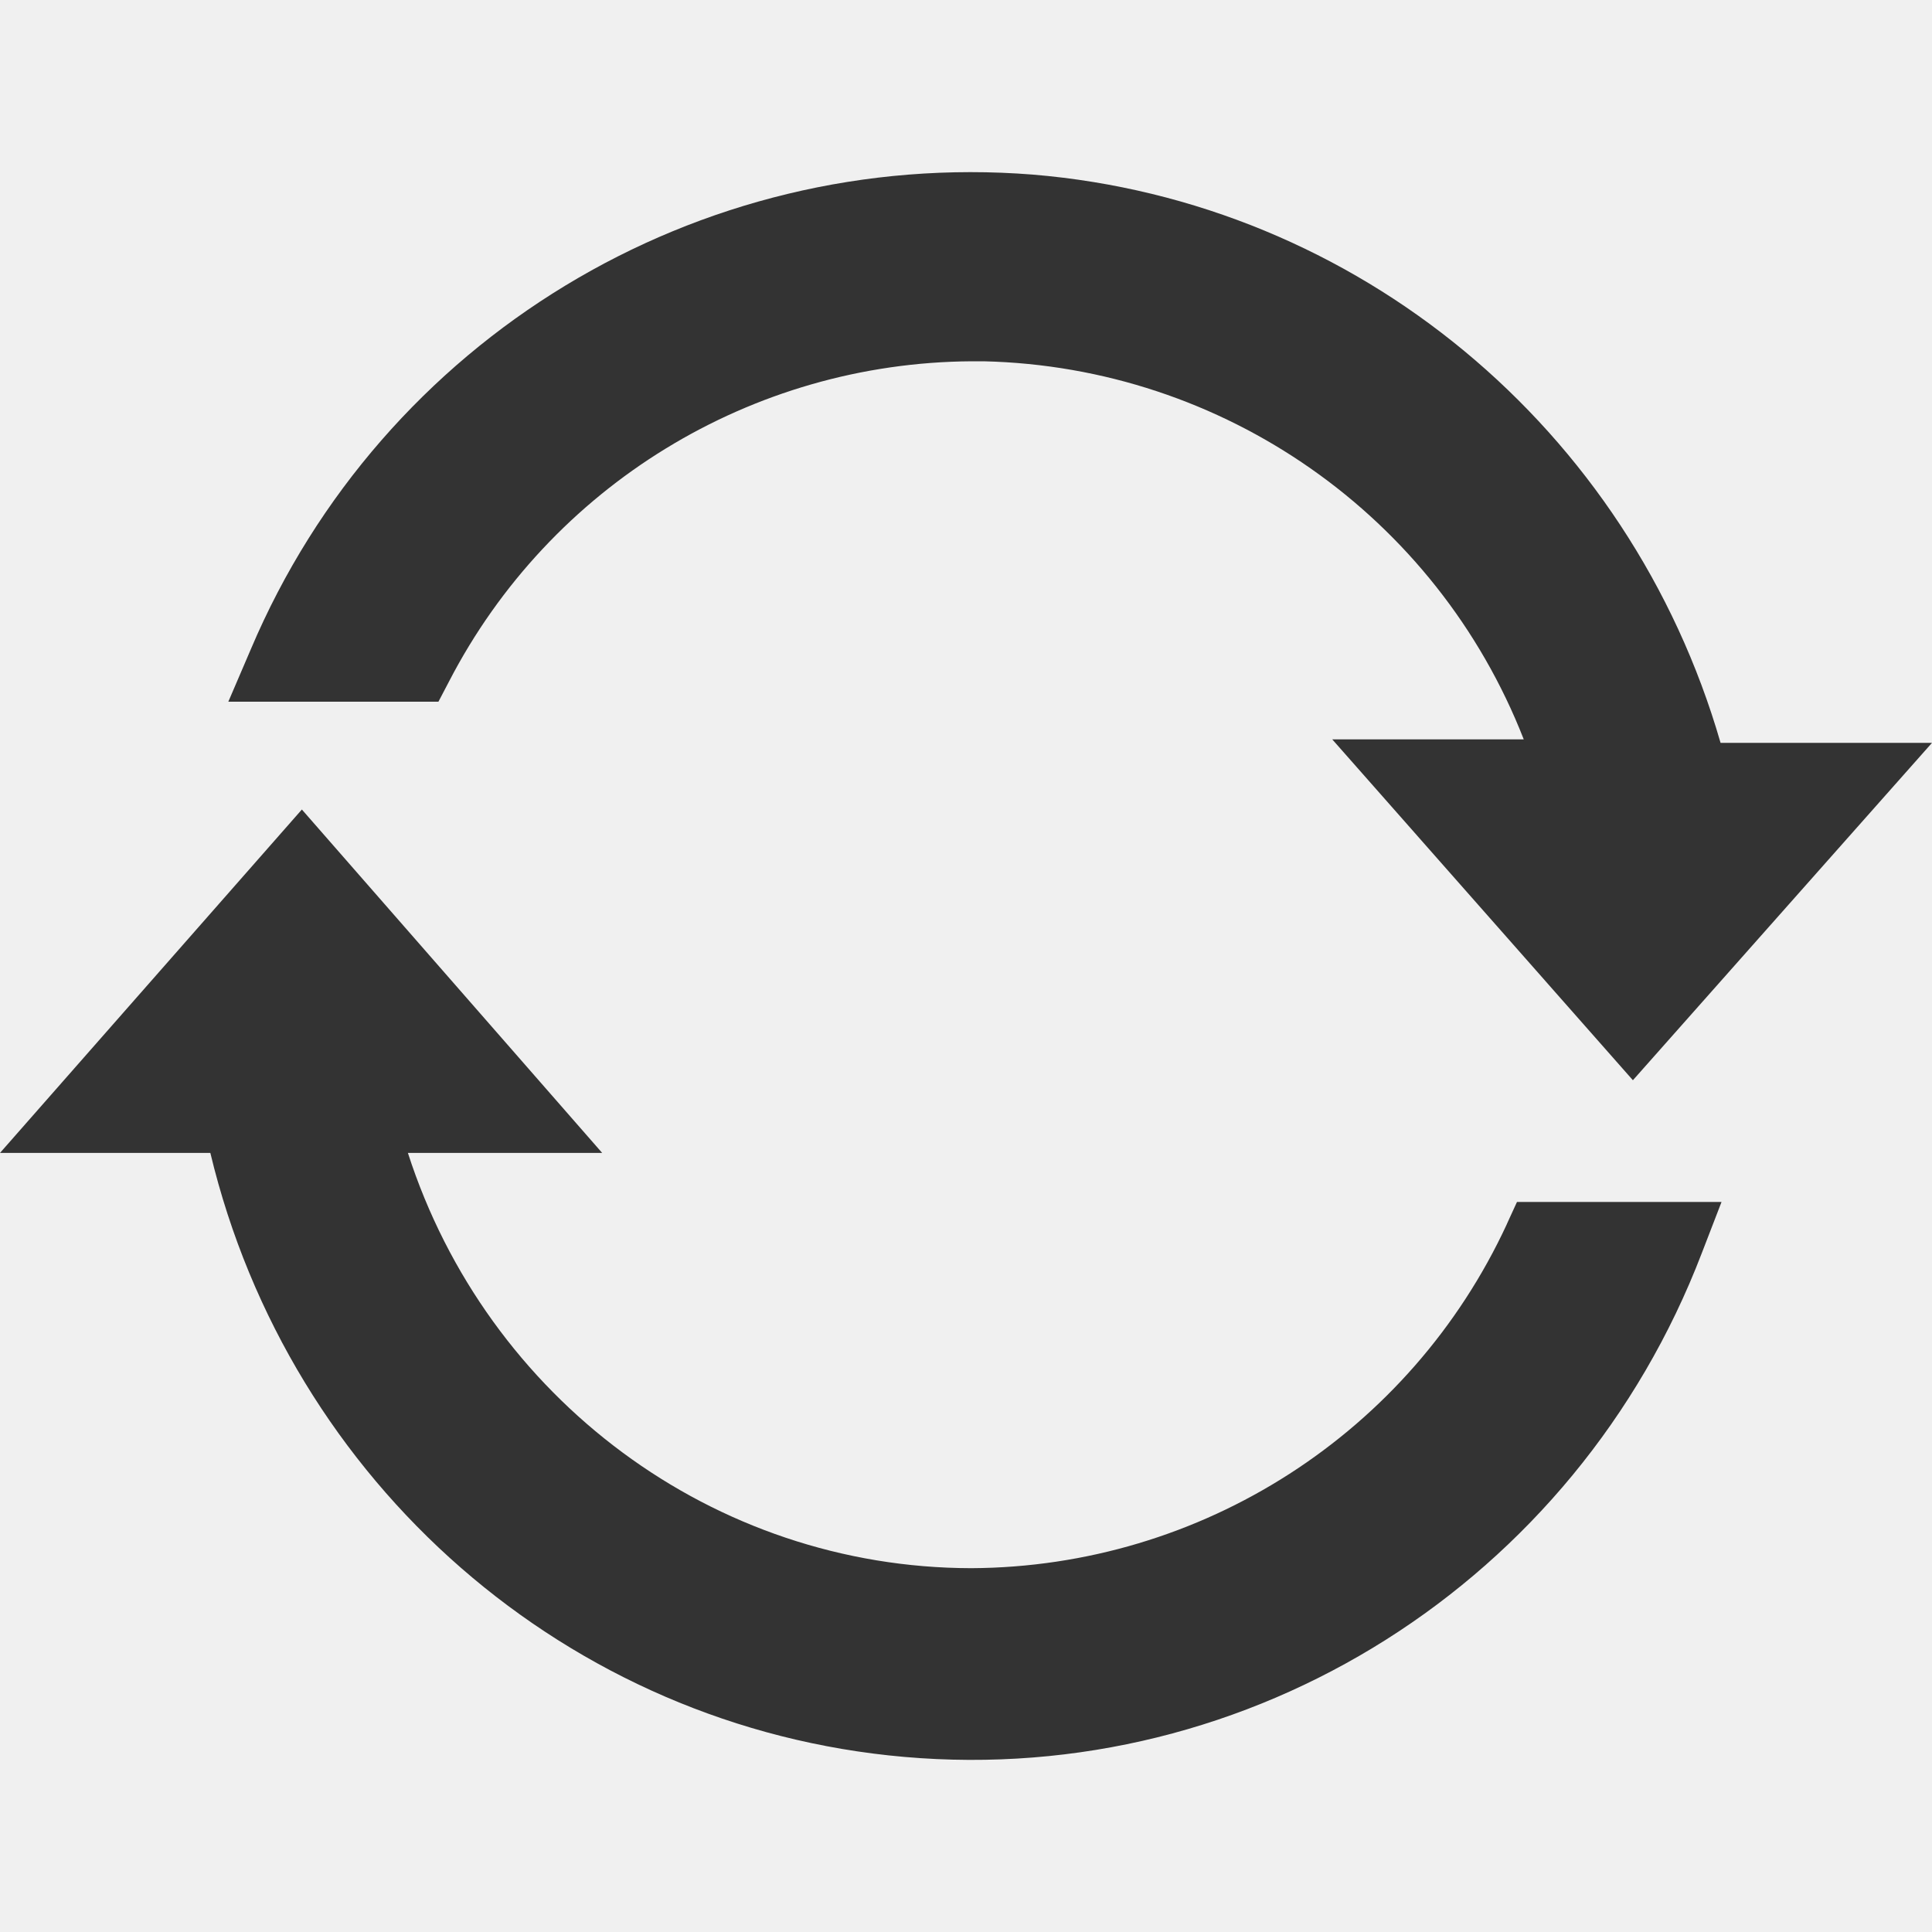
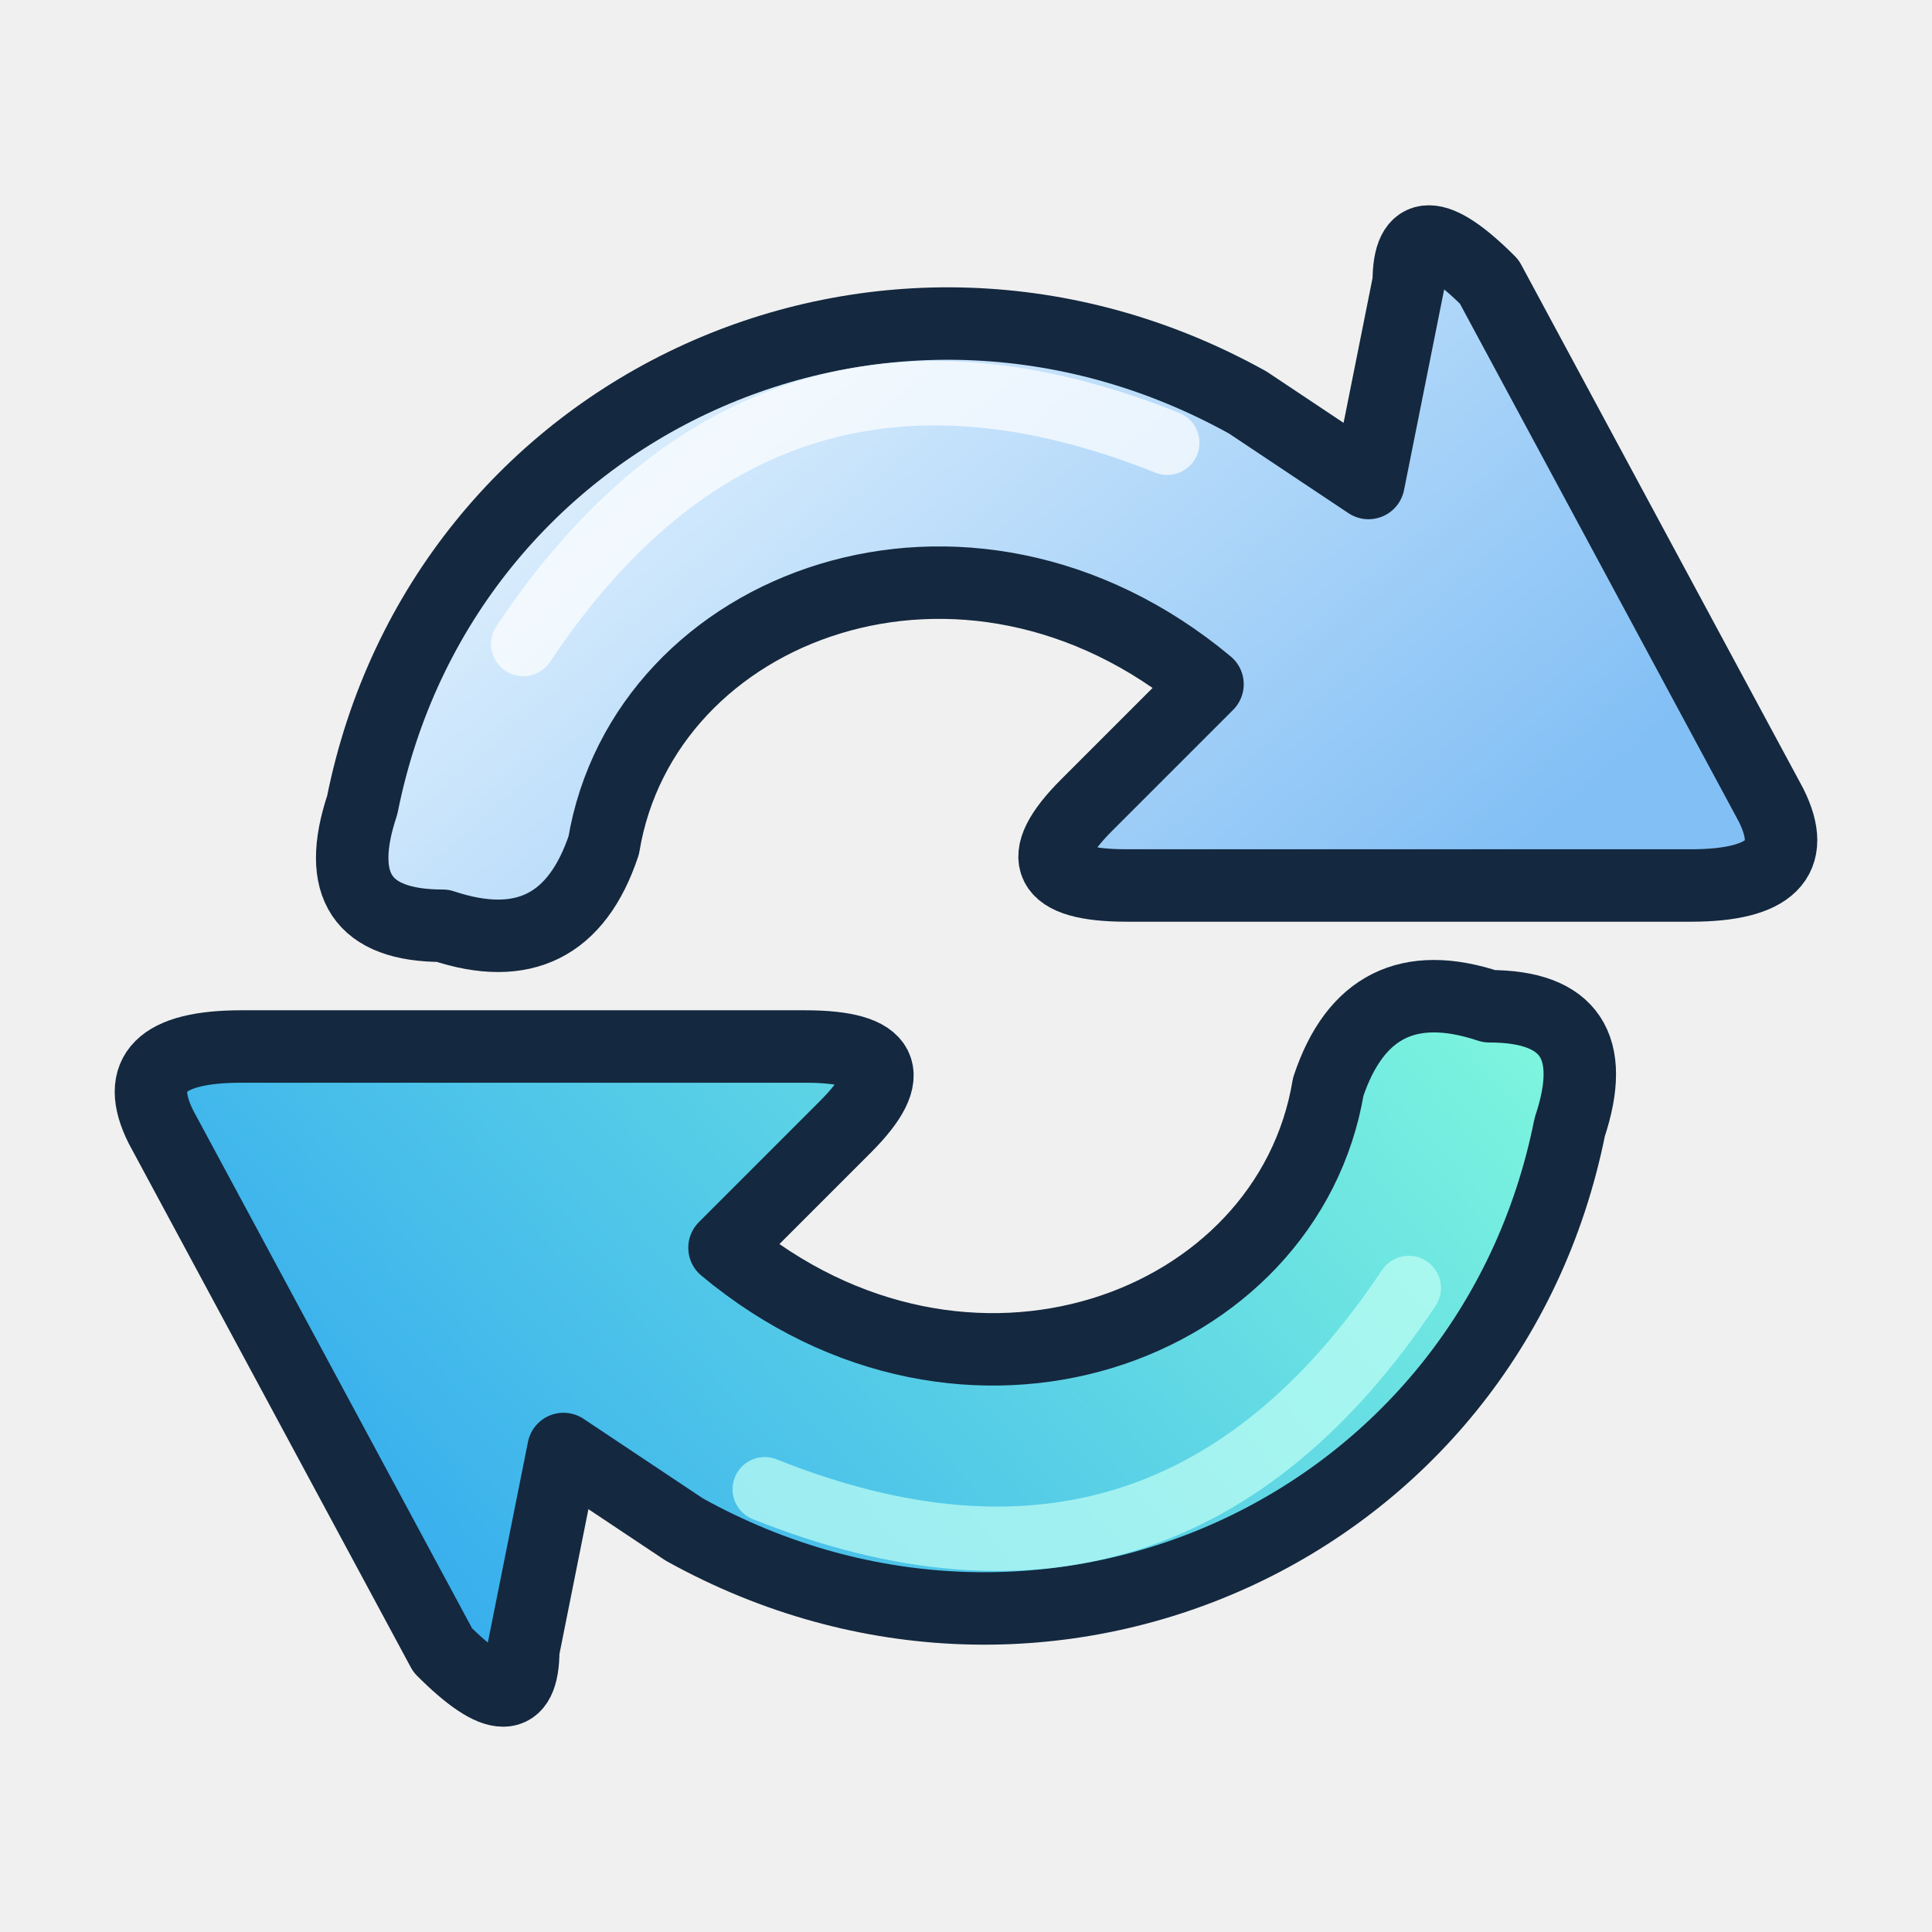
- <svg xmlns="http://www.w3.org/2000/svg" t="1789476494564" class="icon" viewBox="0 0 1024 1024" version="1.1" p-id="1686" width="200" height="200">
-   <path d="M521.344 191.488h-6.336a314.048 314.048 0 0 0-276.992 169.664l-5.632 10.752h-111.36l11.968-27.904a414.528 414.528 0 0 1 414.464-251.456c171.712 14.272 316.352 134.528 364.48 301.184H1024l-158.528 178.816-159.36-180.672h101.504a315.2 315.2 0 0 0-286.272-200.384z m277.376 457.152l5.312-11.584h108.416l-10.496 27.2c-66.816 174.336-238.912 283.072-422.656 266.944-178.24-15.552-325.888-145.088-367.808-320.128H0l160-182.016 159.168 182.016H216.192c41.984 130.24 161.984 219.904 298.624 220.096a314.432 314.432 0 0 0 283.904-182.464z" fill="#333333" p-id="1687" />
+ <svg xmlns="http://www.w3.org/2000/svg" width="48" height="48" viewBox="0 0 48 48" fill="none">
+   <defs>
+     <linearGradient id="refresh-ice" x1="12" y1="5" x2="31" y2="27" gradientUnits="userSpaceOnUse">
+       <stop stop-color="#F3FAFF" />
+       <stop offset="1" stop-color="#82BFF5" />
+     </linearGradient>
+     <linearGradient id="refresh-aqua" x1="35" y1="23" x2="13" y2="43" gradientUnits="userSpaceOnUse">
+       <stop stop-color="#7CF4DE" />
+       <stop offset="1" stop-color="#37ADEE" />
+     </linearGradient>
+   </defs>
+   <path d="M9 20C11 10 22 5 31 10L34 12L35 7Q35 5 37 7L44 20Q45 22 42 22L28 22Q25 22 27 20L30 17C24 12 16 15 15 21Q14 24 11 23Q8 23 9 20Z" fill="url(#refresh-ice)" stroke="#14283F" stroke-width="1.8" stroke-linejoin="round" />
+   <path d="M39 28C37 38 26 43 17 38L14 36L13 41Q13 43 11 41L4 28Q3 26 6 26H20Q23 26 21 28L18 31C24 36 32 33 33 27Q34 24 37 25Q40 25 39 28Z" fill="url(#refresh-aqua)" stroke="#14283F" stroke-width="1.8" stroke-linejoin="round" />
+   <path d="M13 16Q19 7 29 11" stroke="#FFF" stroke-opacity=".7" stroke-width="1.6" stroke-linecap="round" />
+   <path d="M35 32Q29 41 19 37" stroke="#C1FFF5" stroke-opacity=".7" stroke-width="1.6" stroke-linecap="round" />
</svg>
